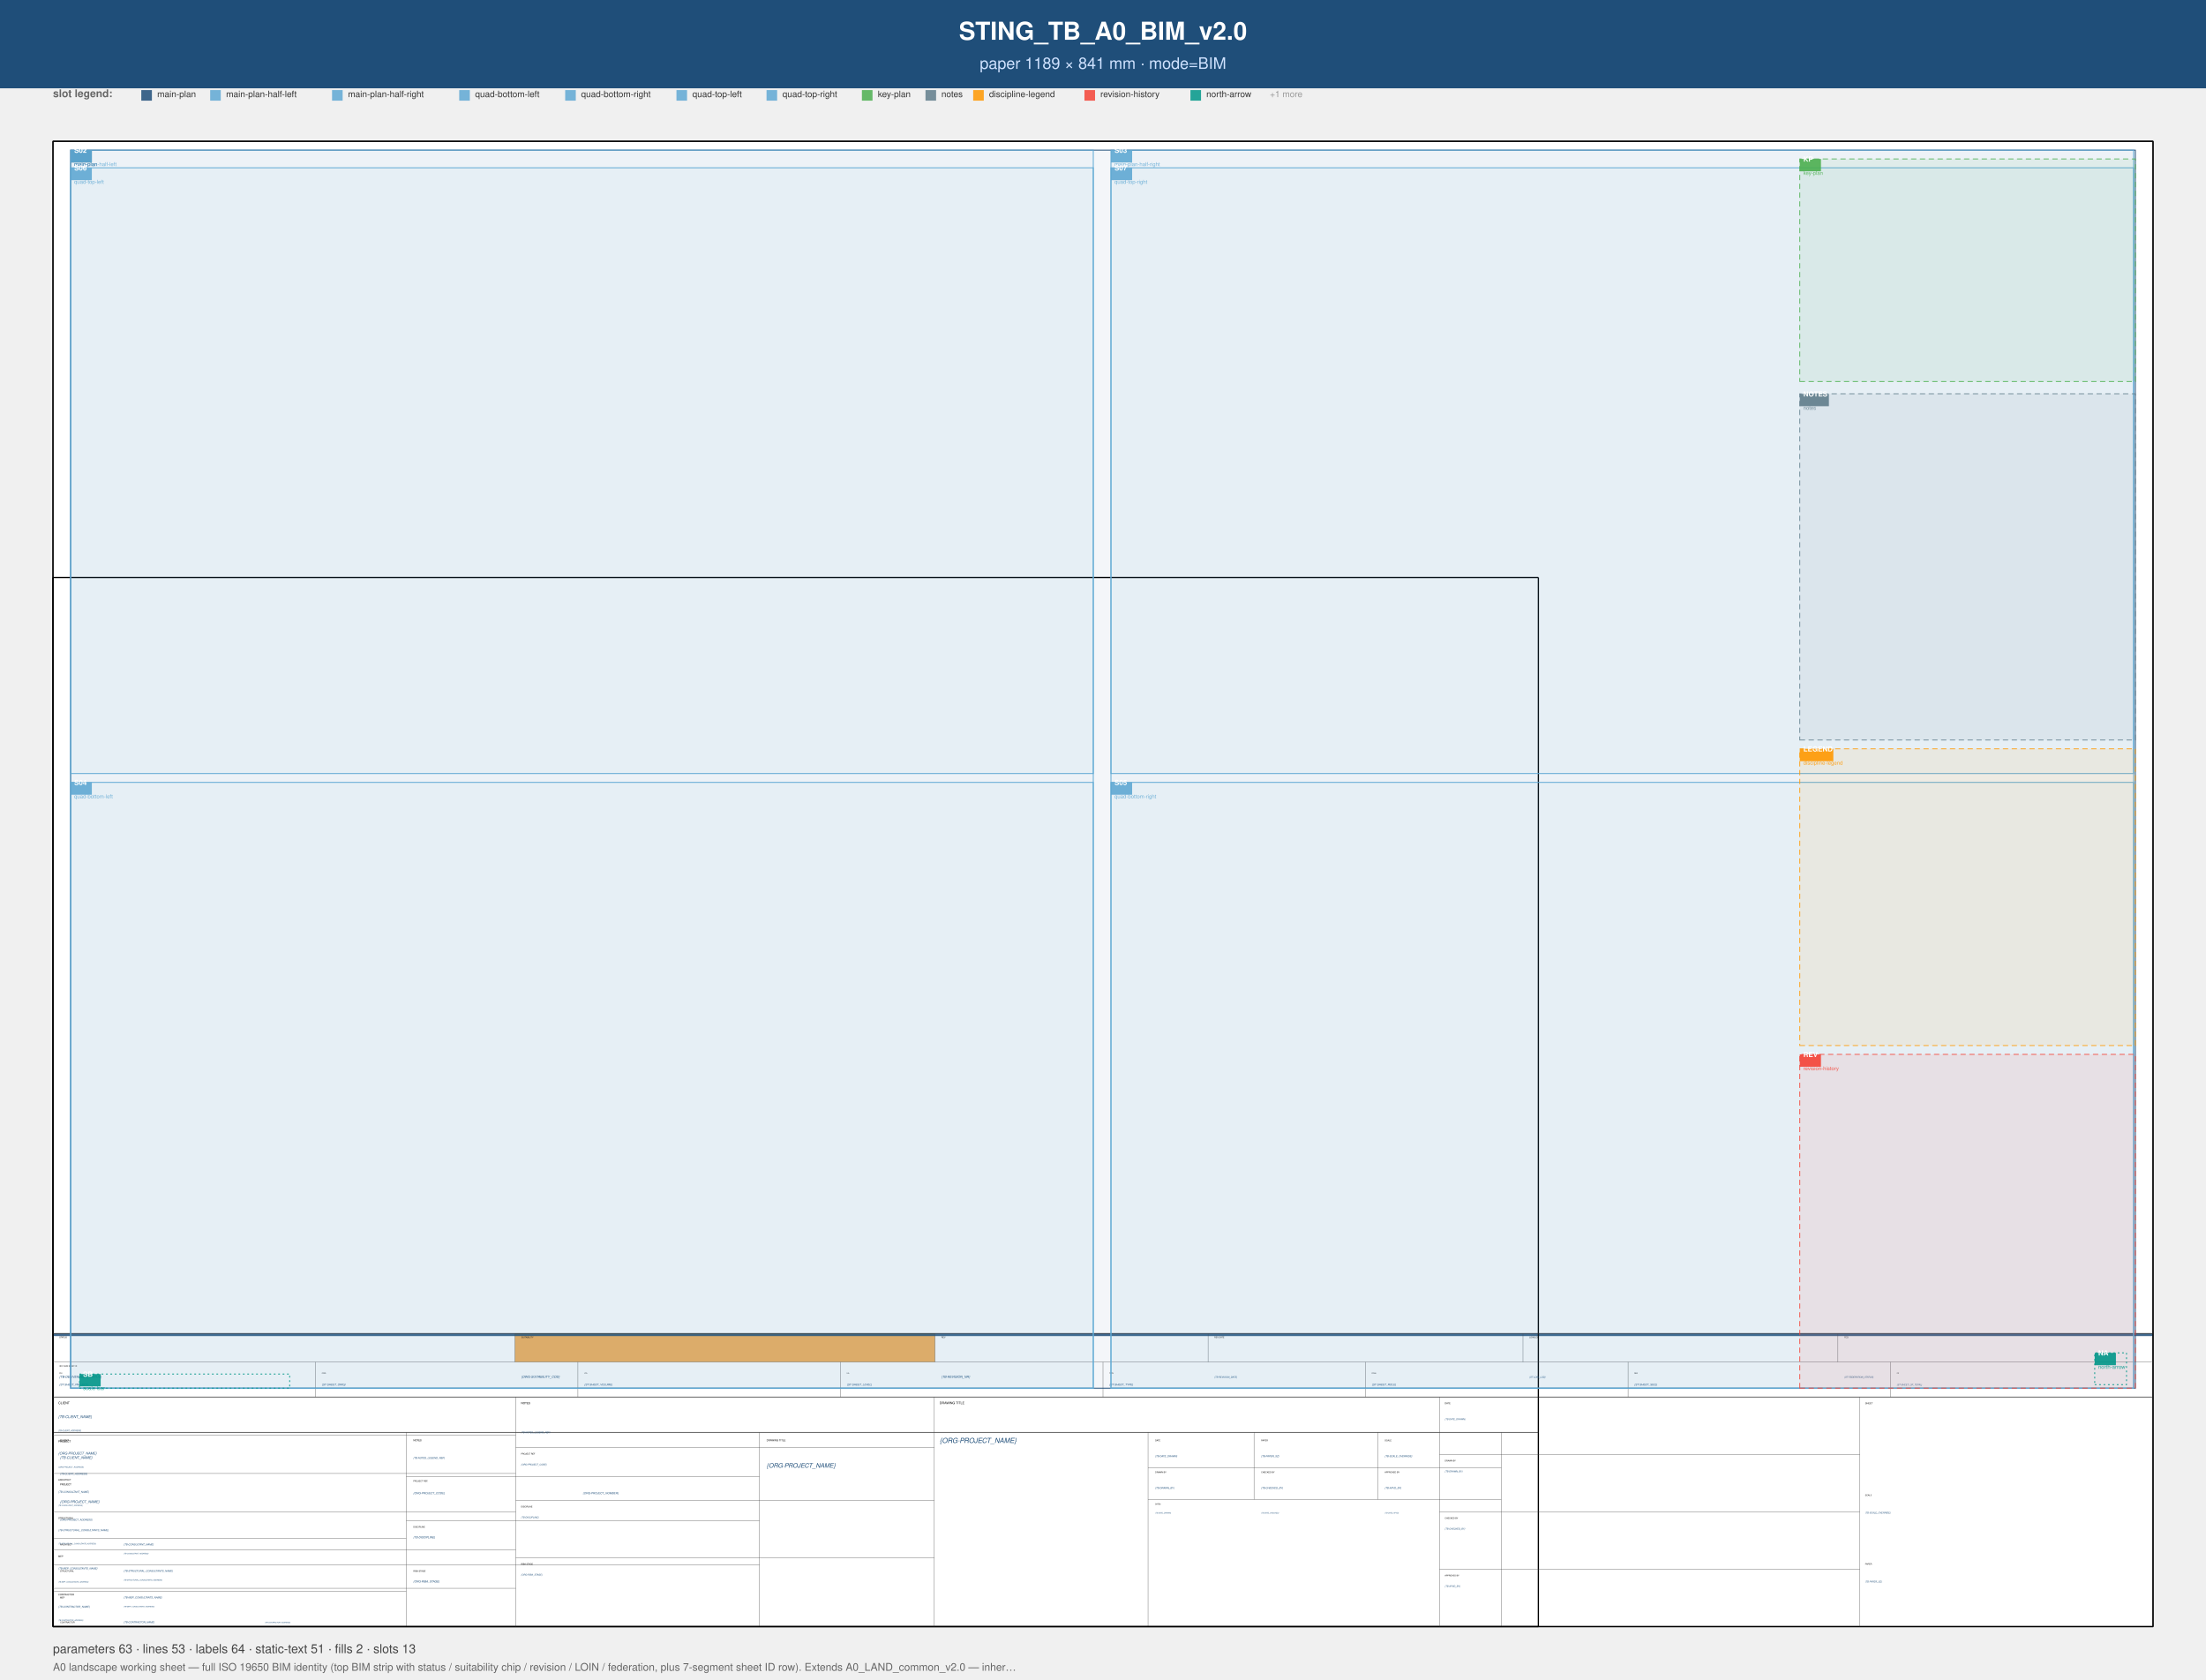
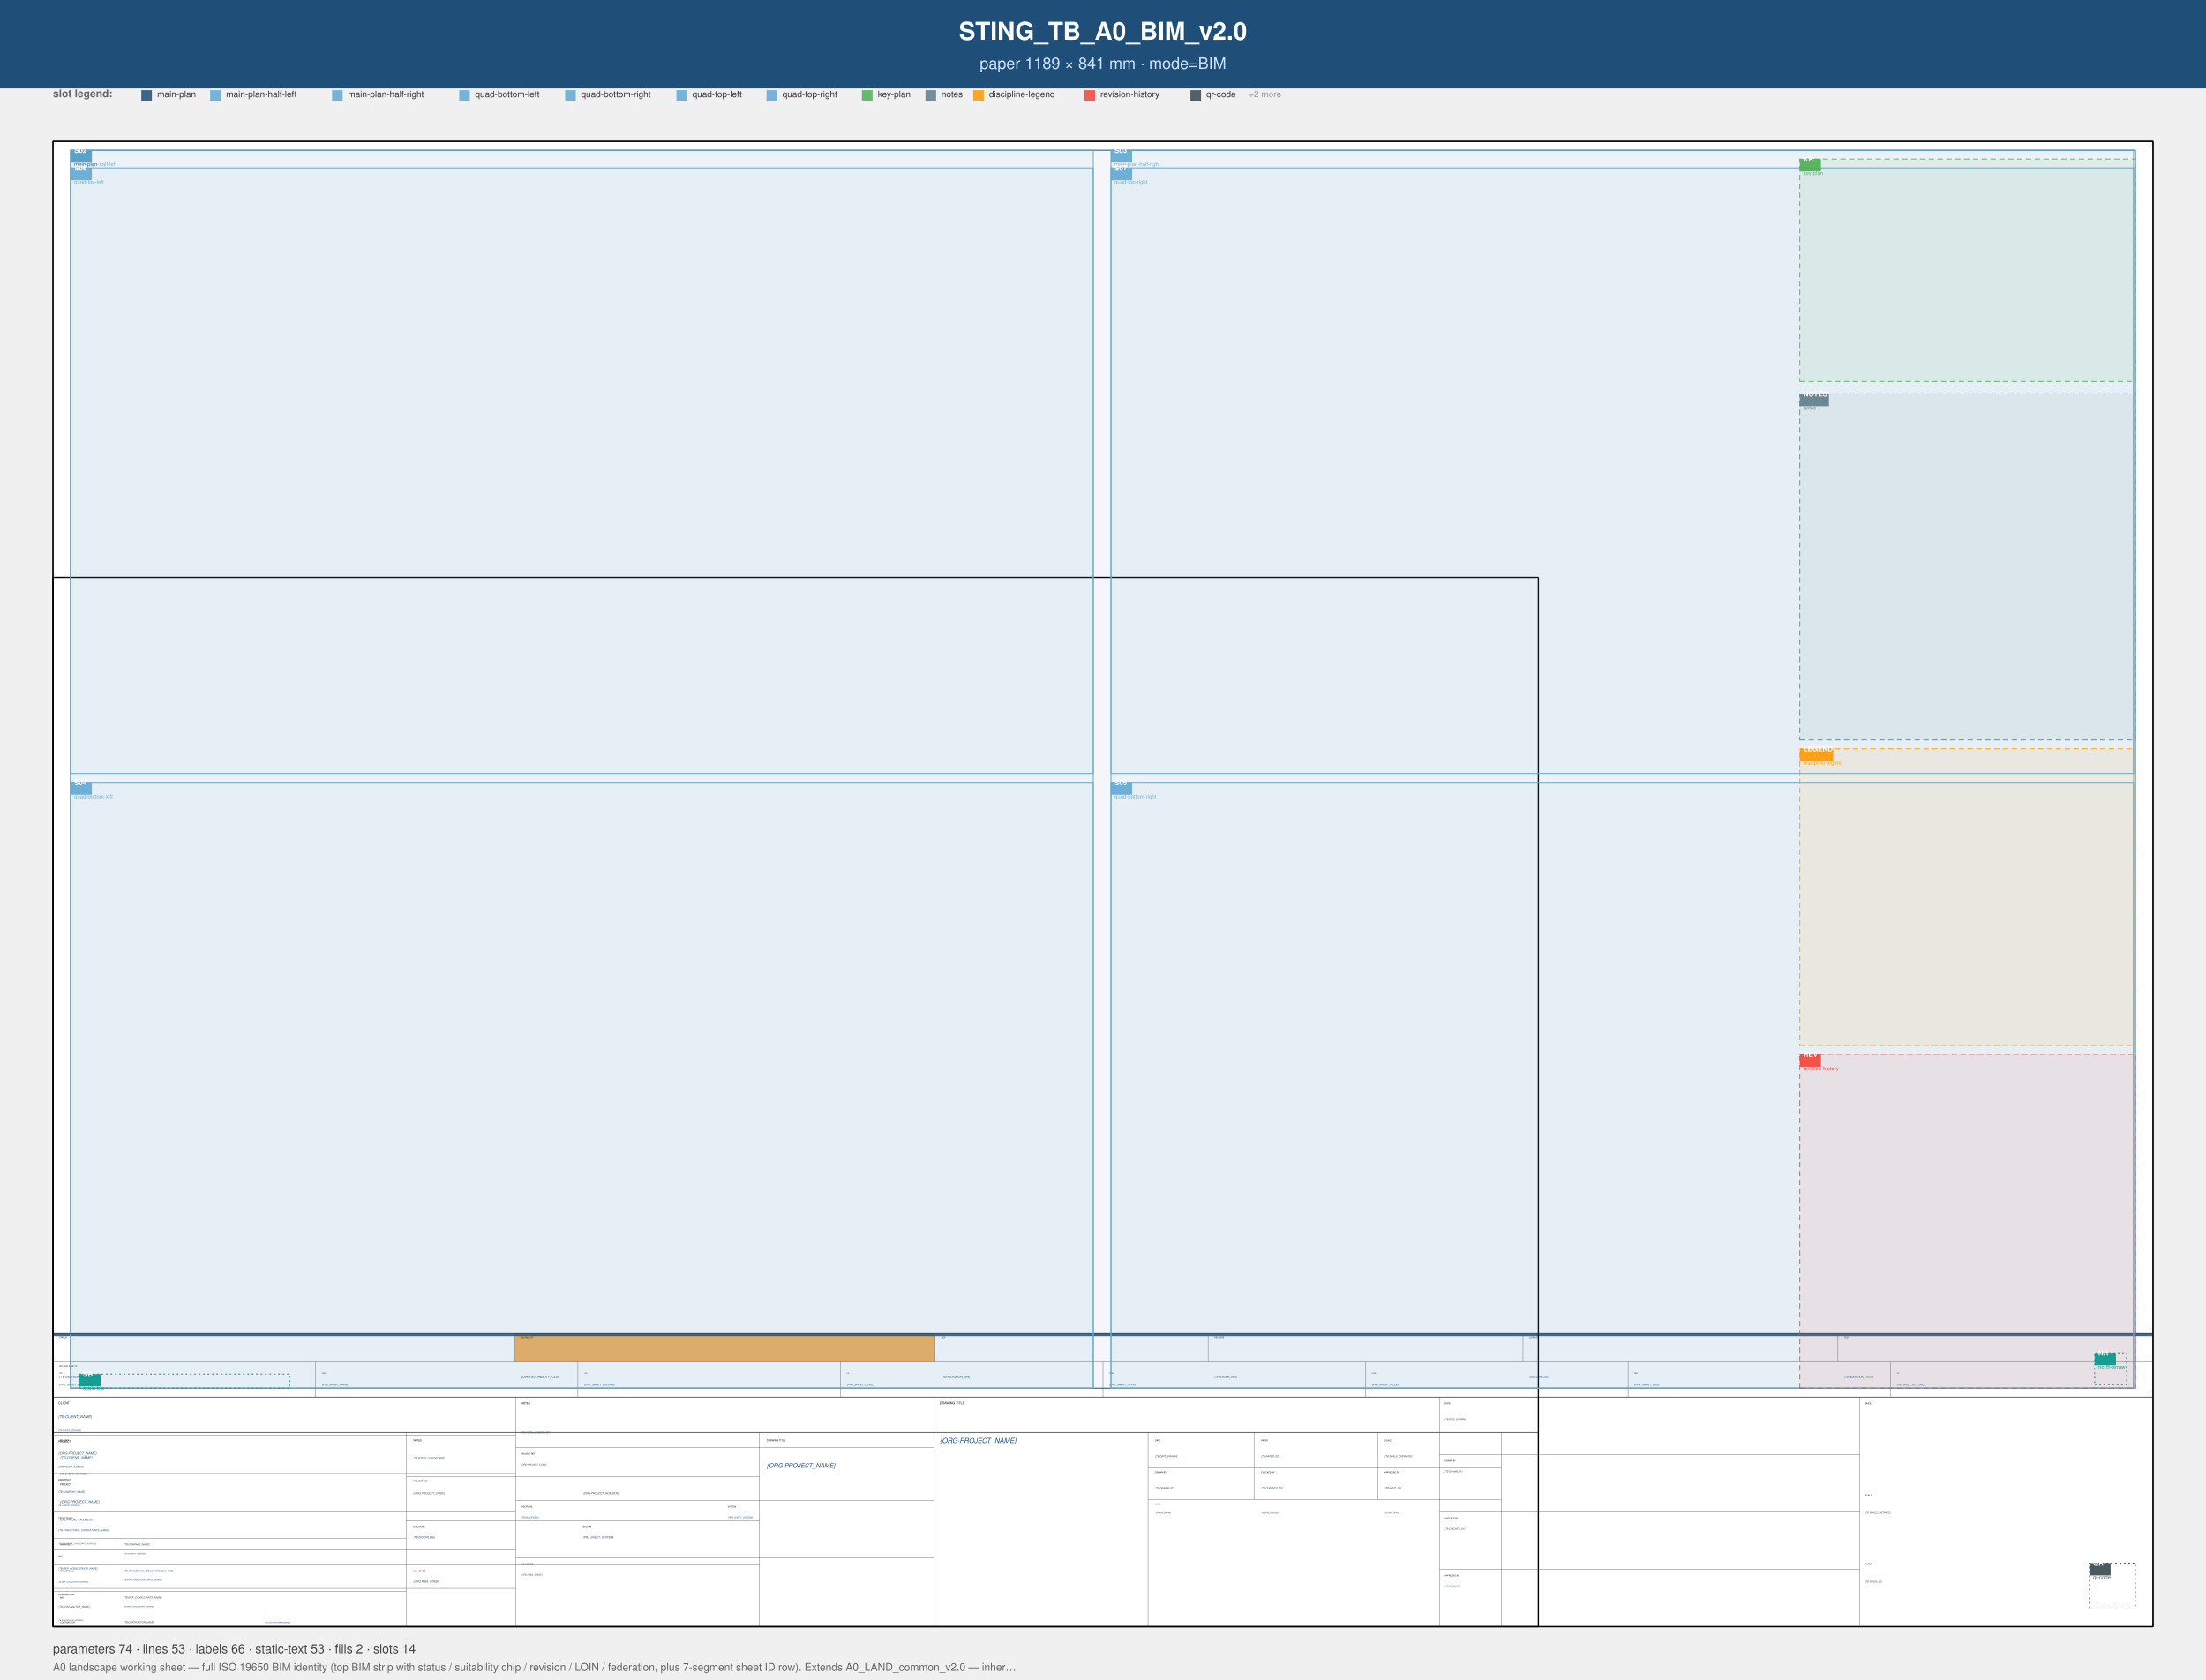
<svg xmlns="http://www.w3.org/2000/svg" viewBox="0 0 1249 951" width="1249mm" height="951mm" style="background:#fafafa;font-family:Helvetica,Arial,sans-serif;">
  <rect x="0" y="0" width="1249" height="50" fill="#1F4E79" />
  <text x="624.5" y="22.5" text-anchor="middle" fill="#fff" font-size="14" font-weight="bold">STING_TB_A0_BIM_v2.0</text>
  <text x="624.5" y="39.0" text-anchor="middle" fill="#cfe2ff" font-size="9">paper 1189 × 841 mm   ·   mode=BIM</text>
  <g transform="translate(30,921) scale(1,-1)">
    <rect x="0" y="0" width="1189" height="841" fill="#ffffff" stroke="#1a1a1a" stroke-width="0.6" />
    <rect x="261.58" y="149.8" width="237.8" height="16.2" fill="#F2A341" opacity="0.85" />
    <rect x="0" y="164.5" width="1189" height="1.5" fill="#1F4E79" opacity="0.85" />
    <line x1="0" y1="0" x2="841" y2="0" stroke="#000" stroke-width="0.7" />
    <line x1="841" y1="0" x2="841" y2="594" stroke="#000" stroke-width="0.7" />
    <line x1="841" y1="594" x2="0" y2="594" stroke="#000" stroke-width="0.7" />
    <line x1="0" y1="594" x2="0" y2="0" stroke="#000" stroke-width="0.7" />
    <line x1="0" y1="110" x2="841" y2="110" stroke="#222" stroke-width="0.35" />
    <line x1="200" y1="0" x2="200" y2="110" stroke="#444" stroke-width="0.18" />
    <line x1="400" y1="0" x2="400" y2="110" stroke="#444" stroke-width="0.18" />
    <line x1="620" y1="0" x2="620" y2="110" stroke="#444" stroke-width="0.18" />
    <line x1="820" y1="0" x2="820" y2="110" stroke="#444" stroke-width="0.18" />
    <line x1="0" y1="50" x2="200" y2="50" stroke="#444" stroke-width="0.18" />
    <line x1="0" y1="35" x2="200" y2="35" stroke="#444" stroke-width="0.18" />
    <line x1="0" y1="20" x2="200" y2="20" stroke="#444" stroke-width="0.18" />
    <line x1="200" y1="85" x2="400" y2="85" stroke="#444" stroke-width="0.18" />
    <line x1="200" y1="60" x2="400" y2="60" stroke="#444" stroke-width="0.18" />
    <line x1="200" y1="35" x2="400" y2="35" stroke="#444" stroke-width="0.18" />
    <line x1="620" y1="90" x2="820" y2="90" stroke="#444" stroke-width="0.18" />
    <line x1="620" y1="72" x2="820" y2="72" stroke="#444" stroke-width="0.18" />
    <line x1="680" y1="72" x2="680" y2="110" stroke="#444" stroke-width="0.18" />
    <line x1="750" y1="72" x2="750" y2="110" stroke="#444" stroke-width="0.18" />
    <line x1="0" y1="0" x2="1189" y2="0" stroke="#000" stroke-width="0.7" />
    <line x1="1189" y1="0" x2="1189" y2="841" stroke="#000" stroke-width="0.7" />
    <line x1="1189" y1="841" x2="0" y2="841" stroke="#000" stroke-width="0.7" />
    <line x1="0" y1="841" x2="0" y2="0" stroke="#000" stroke-width="0.7" />
    <line x1="0" y1="130" x2="1189" y2="130" stroke="#222" stroke-width="0.35" />
    <line x1="262" y1="0" x2="262" y2="130" stroke="#444" stroke-width="0.18" />
    <line x1="499" y1="0" x2="499" y2="130" stroke="#444" stroke-width="0.18" />
    <line x1="785" y1="0" x2="785" y2="130" stroke="#444" stroke-width="0.18" />
    <line x1="1023" y1="0" x2="1023" y2="130" stroke="#444" stroke-width="0.18" />
    <line x1="0" y1="21.7" x2="262" y2="21.7" stroke="#444" stroke-width="0.18" />
    <line x1="0" y1="43.3" x2="262" y2="43.3" stroke="#444" stroke-width="0.18" />
    <line x1="0" y1="65.0" x2="262" y2="65.0" stroke="#444" stroke-width="0.18" />
    <line x1="0" y1="86.7" x2="262" y2="86.7" stroke="#444" stroke-width="0.18" />
    <line x1="0" y1="108.3" x2="262" y2="108.3" stroke="#444" stroke-width="0.18" />
    <line x1="262" y1="39.0" x2="499" y2="39.0" stroke="#444" stroke-width="0.18" />
    <line x1="262" y1="71.5" x2="499" y2="71.5" stroke="#444" stroke-width="0.18" />
    <line x1="262" y1="101.4" x2="499" y2="101.4" stroke="#444" stroke-width="0.18" />
    <line x1="785" y1="32.5" x2="1023" y2="32.5" stroke="#444" stroke-width="0.18" />
    <line x1="785" y1="65.0" x2="1023" y2="65.0" stroke="#444" stroke-width="0.18" />
    <line x1="785" y1="97.5" x2="1023" y2="97.5" stroke="#444" stroke-width="0.18" />
    <line x1="0" y1="166" x2="1189" y2="166" stroke="#222" stroke-width="0.35" />
    <line x1="0" y1="149.8" x2="1189" y2="149.8" stroke="#444" stroke-width="0.18" />
    <line x1="261.6" y1="149.8" x2="261.6" y2="166" stroke="#444" stroke-width="0.18" />
    <line x1="499.4" y1="149.8" x2="499.4" y2="166" stroke="#444" stroke-width="0.18" />
    <line x1="654.0" y1="149.8" x2="654.0" y2="166" stroke="#444" stroke-width="0.18" />
    <line x1="832.3" y1="149.8" x2="832.3" y2="166" stroke="#444" stroke-width="0.18" />
    <line x1="1010.6" y1="149.8" x2="1010.6" y2="166" stroke="#444" stroke-width="0.18" />
    <line x1="148.6" y1="130" x2="148.6" y2="149.8" stroke="#444" stroke-width="0.18" />
    <line x1="297.2" y1="130" x2="297.2" y2="149.8" stroke="#444" stroke-width="0.18" />
    <line x1="445.9" y1="130" x2="445.9" y2="149.8" stroke="#444" stroke-width="0.18" />
    <line x1="594.5" y1="130" x2="594.5" y2="149.8" stroke="#444" stroke-width="0.18" />
    <line x1="743.1" y1="130" x2="743.1" y2="149.8" stroke="#444" stroke-width="0.18" />
    <line x1="891.8" y1="130" x2="891.8" y2="149.8" stroke="#444" stroke-width="0.18" />
    <line x1="1040.4" y1="130" x2="1040.4" y2="149.8" stroke="#444" stroke-width="0.18" />
    <g transform="translate(4,105) scale(1,-1)">
      <text x="0" y="0" font-size="1.4" text-anchor="start" fill="#000">CLIENT</text>
    </g>
    <g transform="translate(4,80) scale(1,-1)">
      <text x="0" y="0" font-size="1.4" text-anchor="start" fill="#000">PROJECT</text>
    </g>
    <g transform="translate(4,46) scale(1,-1)">
      <text x="0" y="0" font-size="1.2" text-anchor="start" fill="#000">ARCHITECT</text>
    </g>
    <g transform="translate(4,31) scale(1,-1)">
      <text x="0" y="0" font-size="1.2" text-anchor="start" fill="#000">STRUCTURAL</text>
    </g>
    <g transform="translate(4,16) scale(1,-1)">
      <text x="0" y="0" font-size="1.2" text-anchor="start" fill="#000">MEP</text>
    </g>
    <g transform="translate(4,2) scale(1,-1)">
      <text x="0" y="0" font-size="1.2" text-anchor="start" fill="#000">CONTRACTOR</text>
    </g>
    <g transform="translate(204,105) scale(1,-1)">
      <text x="0" y="0" font-size="1.4" text-anchor="start" fill="#000">NOTES</text>
    </g>
    <g transform="translate(404,105) scale(1,-1)">
      <text x="0" y="0" font-size="1.4" text-anchor="start" fill="#000">DRAWING TITLE</text>
    </g>
    <g transform="translate(204,82) scale(1,-1)">
      <text x="0" y="0" font-size="1.2" text-anchor="start" fill="#000">PROJECT REF.</text>
    </g>
    <g transform="translate(204,56) scale(1,-1)">
      <text x="0" y="0" font-size="1.2" text-anchor="start" fill="#000">DISCIPLINE</text>
    </g>
    <g transform="translate(204,31) scale(1,-1)">
      <text x="0" y="0" font-size="1.2" text-anchor="start" fill="#000">RIBA STAGE</text>
    </g>
    <g transform="translate(624,105) scale(1,-1)">
      <text x="0" y="0" font-size="1.2" text-anchor="start" fill="#000">DATE</text>
    </g>
    <g transform="translate(684,105) scale(1,-1)">
      <text x="0" y="0" font-size="1.2" text-anchor="start" fill="#000">PAPER</text>
    </g>
    <g transform="translate(754,105) scale(1,-1)">
      <text x="0" y="0" font-size="1.2" text-anchor="start" fill="#000">SCALE</text>
    </g>
    <g transform="translate(624,87) scale(1,-1)">
      <text x="0" y="0" font-size="1.2" text-anchor="start" fill="#000">DRAWN BY</text>
    </g>
    <g transform="translate(684,87) scale(1,-1)">
      <text x="0" y="0" font-size="1.2" text-anchor="start" fill="#000">CHECKED BY</text>
    </g>
    <g transform="translate(754,87) scale(1,-1)">
      <text x="0" y="0" font-size="1.2" text-anchor="start" fill="#000">APPROVED BY</text>
    </g>
    <g transform="translate(624,69) scale(1,-1)">
      <text x="0" y="0" font-size="1.0" text-anchor="start" fill="#000">DATES</text>
    </g>
+     <g transform="translate(300,56) scale(1,-1)">
+       <text x="0" y="0" font-size="1.2" text-anchor="start" fill="#000">SYSTEM</text>
+     </g>
    <g transform="translate(3,126) scale(1,-1)">
      <text x="0" y="0" font-size="1.82" text-anchor="start" fill="#000">CLIENT</text>
    </g>
    <g transform="translate(3,104.3333) scale(1,-1)">
      <text x="0" y="0" font-size="1.56" text-anchor="start" fill="#000">PROJECT</text>
    </g>
    <g transform="translate(3,82.66667) scale(1,-1)">
      <text x="0" y="0" font-size="1.3" text-anchor="start" fill="#000">ARCHITECT</text>
    </g>
    <g transform="translate(3,61.0) scale(1,-1)">
      <text x="0" y="0" font-size="1.3" text-anchor="start" fill="#000">STRUCTURAL</text>
    </g>
    <g transform="translate(3,39.33333) scale(1,-1)">
      <text x="0" y="0" font-size="1.3" text-anchor="start" fill="#000">MEP</text>
    </g>
    <g transform="translate(3,17.66667) scale(1,-1)">
      <text x="0" y="0" font-size="1.3" text-anchor="start" fill="#000">CONTRACTOR</text>
    </g>
    <g transform="translate(265,126) scale(1,-1)">
      <text x="0" y="0" font-size="1.56" text-anchor="start" fill="#000">NOTES</text>
    </g>
    <g transform="translate(265,97.4) scale(1,-1)">
      <text x="0" y="0" font-size="1.17" text-anchor="start" fill="#000">PROJECT REF</text>
    </g>
    <g transform="translate(265,67.5) scale(1,-1)">
      <text x="0" y="0" font-size="1.17" text-anchor="start" fill="#000">DISCIPLINE</text>
    </g>
    <g transform="translate(265,35.0) scale(1,-1)">
      <text x="0" y="0" font-size="1.17" text-anchor="start" fill="#000">RIBA STAGE</text>
    </g>
    <g transform="translate(502,126) scale(1,-1)">
      <text x="0" y="0" font-size="1.82" text-anchor="start" fill="#000">DRAWING TITLE</text>
    </g>
    <g transform="translate(788,126) scale(1,-1)">
      <text x="0" y="0" font-size="1.3" text-anchor="start" fill="#000">DATE</text>
    </g>
    <g transform="translate(788,93.5) scale(1,-1)">
      <text x="0" y="0" font-size="1.17" text-anchor="start" fill="#000">DRAWN BY</text>
    </g>
    <g transform="translate(788,61.0) scale(1,-1)">
      <text x="0" y="0" font-size="1.17" text-anchor="start" fill="#000">CHECKED BY</text>
    </g>
    <g transform="translate(788,28.5) scale(1,-1)">
      <text x="0" y="0" font-size="1.17" text-anchor="start" fill="#000">APPROVED BY</text>
    </g>
    <g transform="translate(1026,126) scale(1,-1)">
      <text x="0" y="0" font-size="1.3" text-anchor="start" fill="#000">SHEET</text>
    </g>
    <g transform="translate(1026,74.0) scale(1,-1)">
      <text x="0" y="0" font-size="1.17" text-anchor="start" fill="#000">SCALE</text>
    </g>
    <g transform="translate(1026,35.0) scale(1,-1)">
      <text x="0" y="0" font-size="1.17" text-anchor="start" fill="#000">PAPER</text>
    </g>
+     <g transform="translate(382,67.5) scale(1,-1)">
+       <text x="0" y="0" font-size="1.17" text-anchor="start" fill="#000">SYSTEM</text>
+     </g>
    <g transform="translate(3.567,163.4) scale(1,-1)">
      <text x="0" y="0" font-size="1.17" text-anchor="start" fill="#000">STATUS</text>
    </g>
    <g transform="translate(265.147,163.4) scale(1,-1)">
      <text x="0" y="0" font-size="1.17" text-anchor="start" fill="#000">SUITABILITY</text>
    </g>
    <g transform="translate(502.947,163.4) scale(1,-1)">
      <text x="0" y="0" font-size="1.17" text-anchor="start" fill="#000">REV</text>
    </g>
    <g transform="translate(657.517,163.4) scale(1,-1)">
      <text x="0" y="0" font-size="1.17" text-anchor="start" fill="#000">REV DATE</text>
    </g>
    <g transform="translate(835.867,163.4) scale(1,-1)">
      <text x="0" y="0" font-size="1.17" text-anchor="start" fill="#000">LOIN/LOD</text>
    </g>
    <g transform="translate(1014.217,163.4) scale(1,-1)">
      <text x="0" y="0" font-size="1.17" text-anchor="start" fill="#000">FED</text>
    </g>
    <g transform="translate(3.567,147.2) scale(1,-1)">
      <text x="0" y="0" font-size="1.04" text-anchor="start" fill="#000">ISO 19650 SHEET ID</text>
    </g>
    <g transform="translate(3.567,143.2) scale(1,-1)">
      <text x="0" y="0" font-size="0.91" text-anchor="start" fill="#000">PRJ</text>
    </g>
    <g transform="translate(152.192,143.2) scale(1,-1)">
      <text x="0" y="0" font-size="0.91" text-anchor="start" fill="#000">ORIG</text>
    </g>
    <g transform="translate(300.817,143.2) scale(1,-1)">
      <text x="0" y="0" font-size="0.91" text-anchor="start" fill="#000">VOL</text>
    </g>
    <g transform="translate(449.442,143.2) scale(1,-1)">
      <text x="0" y="0" font-size="0.91" text-anchor="start" fill="#000">LVL</text>
    </g>
    <g transform="translate(598.067,143.2) scale(1,-1)">
      <text x="0" y="0" font-size="0.91" text-anchor="start" fill="#000">TYPE</text>
    </g>
    <g transform="translate(746.692,143.2) scale(1,-1)">
      <text x="0" y="0" font-size="0.91" text-anchor="start" fill="#000">ROLE</text>
    </g>
    <g transform="translate(895.317,143.2) scale(1,-1)">
      <text x="0" y="0" font-size="0.91" text-anchor="start" fill="#000">SEQ</text>
    </g>
    <g transform="translate(1043.942,143.2) scale(1,-1)">
      <text x="0" y="0" font-size="0.91" text-anchor="start" fill="#000">OF</text>
    </g>
    <g transform="translate(4,95) scale(1,-1)">
      <text x="0" y="0" font-size="2.0" text-anchor="start" fill="#1F4E79" font-style="italic">{TB·CLIENT_NAME}</text>
    </g>
    <g transform="translate(4,86) scale(1,-1)">
      <text x="0" y="0" font-size="1.4" text-anchor="start" fill="#1F4E79" font-style="italic">{TB·CLIENT_ADDRESS}</text>
    </g>
    <g transform="translate(4,70) scale(1,-1)">
      <text x="0" y="0" font-size="2.0" text-anchor="start" fill="#1F4E79" font-style="italic">{ORG·PROJECT_NAME}</text>
    </g>
    <g transform="translate(4,60) scale(1,-1)">
      <text x="0" y="0" font-size="1.4" text-anchor="start" fill="#1F4E79" font-style="italic">{ORG·PROJECT_ADDRESS}</text>
    </g>
    <g transform="translate(40,46) scale(1,-1)">
-       <text x="0" y="0" font-size="1.4" text-anchor="start" fill="#1F4E79" font-style="italic">{TB·CONSULTANT_NAME}</text>
+       <text x="0" y="0" font-size="1.4" text-anchor="start" fill="#1F4E79" font-style="italic">{TB·COMPANY_NAME}</text>
    </g>
    <g transform="translate(40,41) scale(1,-1)">
-       <text x="0" y="0" font-size="1.0" text-anchor="start" fill="#1F4E79" font-style="italic">{TB·CONSULTANT_ADDRESS}</text>
+       <text x="0" y="0" font-size="1.0" text-anchor="start" fill="#1F4E79" font-style="italic">{TB·COMPANY_ADDRESS}</text>
    </g>
    <g transform="translate(40,31) scale(1,-1)">
      <text x="0" y="0" font-size="1.4" text-anchor="start" fill="#1F4E79" font-style="italic">{TB·STRUCTURAL_CONSULTANTS_NAME}</text>
    </g>
    <g transform="translate(40,26) scale(1,-1)">
      <text x="0" y="0" font-size="1.0" text-anchor="start" fill="#1F4E79" font-style="italic">{TB·STRUCTURAL_CONSULTANTS_ADDRESS}</text>
    </g>
    <g transform="translate(40,16) scale(1,-1)">
      <text x="0" y="0" font-size="1.4" text-anchor="start" fill="#1F4E79" font-style="italic">{TB·MEP_CONSULTANTS_NAME}</text>
    </g>
    <g transform="translate(40,11) scale(1,-1)">
      <text x="0" y="0" font-size="1.0" text-anchor="start" fill="#1F4E79" font-style="italic">{TB·MEP_CONSULTANTS_ADDRESS}</text>
    </g>
    <g transform="translate(40,2) scale(1,-1)">
      <text x="0" y="0" font-size="1.4" text-anchor="start" fill="#1F4E79" font-style="italic">{TB·CONTRACTOR_NAME}</text>
    </g>
    <g transform="translate(120,2) scale(1,-1)">
      <text x="0" y="0" font-size="1.0" text-anchor="start" fill="#1F4E79" font-style="italic">{TB·CONTRACTOR_ADDRESS}</text>
    </g>
    <g transform="translate(204,75) scale(1,-1)">
      <text x="0" y="0" font-size="1.6" text-anchor="start" fill="#1F4E79" font-style="italic">{ORG·PROJECT_CODE}</text>
    </g>
    <g transform="translate(300,75) scale(1,-1)">
      <text x="0" y="0" font-size="1.6" text-anchor="start" fill="#1F4E79" font-style="italic">{ORG·PROJECT_NUMBER}</text>
    </g>
    <g transform="translate(204,50) scale(1,-1)">
      <text x="0" y="0" font-size="1.6" text-anchor="start" fill="#1F4E79" font-style="italic">{TB·DISCIPLINE}</text>
    </g>
    <g transform="translate(204,25) scale(1,-1)">
      <text x="0" y="0" font-size="1.6" text-anchor="start" fill="#1F4E79" font-style="italic">{ORG·RIBA_STAGE}</text>
    </g>
    <g transform="translate(204,95) scale(1,-1)">
      <text x="0" y="0" font-size="1.4" text-anchor="start" fill="#1F4E79" font-style="italic">{TB·NOTES_LEGEND_REF}</text>
    </g>
    <g transform="translate(404,90) scale(1,-1)">
      <text x="0" y="0" font-size="3.5" text-anchor="start" fill="#1F4E79" font-style="italic">{ORG·PROJECT_NAME}</text>
    </g>
    <g transform="translate(624,96) scale(1,-1)">
      <text x="0" y="0" font-size="1.4" text-anchor="start" fill="#1F4E79" font-style="italic">{TB·DATE_DRAWN}</text>
    </g>
    <g transform="translate(684,96) scale(1,-1)">
      <text x="0" y="0" font-size="1.4" text-anchor="start" fill="#1F4E79" font-style="italic">{TB·PAPER_SZ}</text>
    </g>
    <g transform="translate(754,96) scale(1,-1)">
      <text x="0" y="0" font-size="1.4" text-anchor="start" fill="#1F4E79" font-style="italic">{TB·SCALE_OVERRIDE}</text>
    </g>
    <g transform="translate(624,78) scale(1,-1)">
      <text x="0" y="0" font-size="1.4" text-anchor="start" fill="#1F4E79" font-style="italic">{TB·DRAWN_BY}</text>
    </g>
    <g transform="translate(684,78) scale(1,-1)">
      <text x="0" y="0" font-size="1.4" text-anchor="start" fill="#1F4E79" font-style="italic">{TB·CHECKED_BY}</text>
    </g>
    <g transform="translate(754,78) scale(1,-1)">
      <text x="0" y="0" font-size="1.4" text-anchor="start" fill="#1F4E79" font-style="italic">{TB·APVD_BY}</text>
    </g>
    <g transform="translate(624,64) scale(1,-1)">
      <text x="0" y="0" font-size="1.0" text-anchor="start" fill="#1F4E79" font-style="italic">{TB·DATE_DRAWN}</text>
    </g>
    <g transform="translate(684,64) scale(1,-1)">
      <text x="0" y="0" font-size="1.0" text-anchor="start" fill="#1F4E79" font-style="italic">{TB·DATE_CHECKED}</text>
    </g>
    <g transform="translate(754,64) scale(1,-1)">
      <text x="0" y="0" font-size="1.0" text-anchor="start" fill="#1F4E79" font-style="italic">{TB·DATE_APVD}</text>
    </g>
+     <g transform="translate(300,50) scale(1,-1)">
+       <text x="0" y="0" font-size="1.6" text-anchor="start" fill="#1F4E79" font-style="italic">{PRJ_SHEET_SYSTEM}</text>
+     </g>
    <g transform="translate(3,118.0833) scale(1,-1)">
      <text x="0" y="0" font-size="2.08" text-anchor="start" fill="#1F4E79" font-style="italic">{TB·CLIENT_NAME}</text>
    </g>
    <g transform="translate(3,110.5833) scale(1,-1)">
      <text x="0" y="0" font-size="1.17" text-anchor="start" fill="#1F4E79" font-style="italic">{TB·CLIENT_ADDRESS}</text>
    </g>
    <g transform="translate(3,97.41667) scale(1,-1)">
      <text x="0" y="0" font-size="1.95" text-anchor="start" fill="#1F4E79" font-style="italic">{ORG·PROJECT_NAME}</text>
    </g>
    <g transform="translate(3,89.91667) scale(1,-1)">
      <text x="0" y="0" font-size="1.1" text-anchor="start" fill="#1F4E79" font-style="italic">{ORG·PROJECT_ADDRESS}</text>
    </g>
    <g transform="translate(3,75.75) scale(1,-1)">
-       <text x="0" y="0" font-size="1.43" text-anchor="start" fill="#1F4E79" font-style="italic">{TB·CONSULTANT_NAME}</text>
+       <text x="0" y="0" font-size="1.43" text-anchor="start" fill="#1F4E79" font-style="italic">{TB·COMPANY_NAME}</text>
    </g>
    <g transform="translate(3,68.25) scale(1,-1)">
-       <text x="0" y="0" font-size="0.98" text-anchor="start" fill="#1F4E79" font-style="italic">{TB·CONSULTANT_ADDRESS}</text>
+       <text x="0" y="0" font-size="0.98" text-anchor="start" fill="#1F4E79" font-style="italic">{TB·COMPANY_ADDRESS}</text>
    </g>
    <g transform="translate(3,54.08333) scale(1,-1)">
      <text x="0" y="0" font-size="1.43" text-anchor="start" fill="#1F4E79" font-style="italic">{TB·STRUCTURAL_CONSULTANTS_NAME}</text>
    </g>
    <g transform="translate(3,46.58333) scale(1,-1)">
      <text x="0" y="0" font-size="0.98" text-anchor="start" fill="#1F4E79" font-style="italic">{TB·STRUCTURAL_CONSULTANTS_ADDRESS}</text>
    </g>
    <g transform="translate(3,32.41667) scale(1,-1)">
      <text x="0" y="0" font-size="1.43" text-anchor="start" fill="#1F4E79" font-style="italic">{TB·MEP_CONSULTANTS_NAME}</text>
    </g>
    <g transform="translate(3,24.91667) scale(1,-1)">
      <text x="0" y="0" font-size="0.98" text-anchor="start" fill="#1F4E79" font-style="italic">{TB·MEP_CONSULTANTS_ADDRESS}</text>
    </g>
    <g transform="translate(3,10.75) scale(1,-1)">
      <text x="0" y="0" font-size="1.43" text-anchor="start" fill="#1F4E79" font-style="italic">{TB·CONTRACTOR_NAME}</text>
    </g>
    <g transform="translate(3,3.25) scale(1,-1)">
      <text x="0" y="0" font-size="0.98" text-anchor="start" fill="#1F4E79" font-style="italic">{TB·CONTRACTOR_ADDRESS}</text>
    </g>
    <g transform="translate(265,109.5) scale(1,-1)">
      <text x="0" y="0" font-size="1.3" text-anchor="start" fill="#1F4E79" font-style="italic">{TB·NOTES_LEGEND_REF}</text>
    </g>
    <g transform="translate(265,91.3) scale(1,-1)">
      <text x="0" y="0" font-size="1.3" text-anchor="start" fill="#1F4E79" font-style="italic">{ORG·PROJECT_CODE}</text>
    </g>
    <g transform="translate(265,61.4) scale(1,-1)">
      <text x="0" y="0" font-size="1.3" text-anchor="start" fill="#1F4E79" font-style="italic">{TB·DISCIPLINE}</text>
    </g>
    <g transform="translate(265,28.9) scale(1,-1)">
      <text x="0" y="0" font-size="1.3" text-anchor="start" fill="#1F4E79" font-style="italic">{ORG·RIBA_STAGE}</text>
    </g>
    <g transform="translate(502,104.0) scale(1,-1)">
      <text x="0" y="0" font-size="3.9" text-anchor="start" fill="#1F4E79" font-style="italic">{ORG·PROJECT_NAME}</text>
    </g>
    <g transform="translate(788,117.0) scale(1,-1)">
      <text x="0" y="0" font-size="1.3" text-anchor="start" fill="#1F4E79" font-style="italic">{TB·DATE_DRAWN}</text>
    </g>
    <g transform="translate(788,87.4) scale(1,-1)">
      <text x="0" y="0" font-size="1.3" text-anchor="start" fill="#1F4E79" font-style="italic">{TB·DRAWN_BY}</text>
    </g>
    <g transform="translate(788,54.9) scale(1,-1)">
      <text x="0" y="0" font-size="1.3" text-anchor="start" fill="#1F4E79" font-style="italic">{TB·CHECKED_BY}</text>
    </g>
    <g transform="translate(788,22.4) scale(1,-1)">
      <text x="0" y="0" font-size="1.3" text-anchor="start" fill="#1F4E79" font-style="italic">{TB·APVD_BY}</text>
    </g>
    <g transform="translate(1026,64.0) scale(1,-1)">
      <text x="0" y="0" font-size="1.3" text-anchor="start" fill="#1F4E79" font-style="italic">{TB·SCALE_OVERRIDE}</text>
    </g>
    <g transform="translate(1026,25.0) scale(1,-1)">
      <text x="0" y="0" font-size="1.3" text-anchor="start" fill="#1F4E79" font-style="italic">{TB·PAPER_SZ}</text>
    </g>
+     <g transform="translate(382,61.4) scale(1,-1)">
+       <text x="0" y="0" font-size="1.3" text-anchor="start" fill="#1F4E79" font-style="italic">{PRJ_SHEET_SYSTEM}</text>
+     </g>
    <g transform="translate(3.567,140.8) scale(1,-1)">
      <text x="0" y="0" font-size="1.82" text-anchor="start" fill="#1F4E79" font-style="italic">{TB·DELIVERABLE_STATUS}</text>
    </g>
    <g transform="translate(265.147,140.8) scale(1,-1)">
      <text x="0" y="0" font-size="1.82" text-anchor="start" fill="#1F4E79" font-style="italic">{DWG·SUITABILITY_COD}</text>
    </g>
    <g transform="translate(502.947,140.8) scale(1,-1)">
      <text x="0" y="0" font-size="1.82" text-anchor="start" fill="#1F4E79" font-style="italic">{TB·REVISION_NR}</text>
    </g>
    <g transform="translate(657.517,140.8) scale(1,-1)">
      <text x="0" y="0" font-size="1.3" text-anchor="start" fill="#1F4E79" font-style="italic">{TB·REVISION_DATE}</text>
    </g>
    <g transform="translate(835.867,140.8) scale(1,-1)">
-       <text x="0" y="0" font-size="1.3" text-anchor="start" fill="#1F4E79" font-style="italic">{ST·LOIN_LOD}</text>
+       <text x="0" y="0" font-size="1.3" text-anchor="start" fill="#1F4E79" font-style="italic">{DWG·LOIN_LOD}</text>
    </g>
    <g transform="translate(1014.217,140.8) scale(1,-1)">
-       <text x="0" y="0" font-size="1.3" text-anchor="start" fill="#1F4E79" font-style="italic">{ST·FEDERATION_STATUS}</text>
+       <text x="0" y="0" font-size="1.3" text-anchor="start" fill="#1F4E79" font-style="italic">{TB·FEDERATION_STATUS}</text>
    </g>
    <g transform="translate(3.567,136.48) scale(1,-1)">
-       <text x="0" y="0" font-size="1.56" text-anchor="start" fill="#1F4E79" font-style="italic">{ST·SHEET_PROJECT}</text>
+       <text x="0" y="0" font-size="1.56" text-anchor="start" fill="#1F4E79" font-style="italic">{PRJ_SHEET_PROJECT}</text>
    </g>
    <g transform="translate(152.192,136.48) scale(1,-1)">
-       <text x="0" y="0" font-size="1.56" text-anchor="start" fill="#1F4E79" font-style="italic">{ST·SHEET_ORIG}</text>
+       <text x="0" y="0" font-size="1.56" text-anchor="start" fill="#1F4E79" font-style="italic">{PRJ_SHEET_ORIG}</text>
    </g>
    <g transform="translate(300.817,136.48) scale(1,-1)">
-       <text x="0" y="0" font-size="1.56" text-anchor="start" fill="#1F4E79" font-style="italic">{ST·SHEET_VOLUME}</text>
+       <text x="0" y="0" font-size="1.56" text-anchor="start" fill="#1F4E79" font-style="italic">{PRJ_SHEET_VOLUME}</text>
    </g>
    <g transform="translate(449.442,136.48) scale(1,-1)">
-       <text x="0" y="0" font-size="1.56" text-anchor="start" fill="#1F4E79" font-style="italic">{ST·SHEET_LEVEL}</text>
+       <text x="0" y="0" font-size="1.56" text-anchor="start" fill="#1F4E79" font-style="italic">{PRJ_SHEET_LEVEL}</text>
    </g>
    <g transform="translate(598.067,136.48) scale(1,-1)">
-       <text x="0" y="0" font-size="1.56" text-anchor="start" fill="#1F4E79" font-style="italic">{ST·SHEET_TYPE}</text>
+       <text x="0" y="0" font-size="1.56" text-anchor="start" fill="#1F4E79" font-style="italic">{PRJ_SHEET_TYPE}</text>
    </g>
    <g transform="translate(746.692,136.48) scale(1,-1)">
-       <text x="0" y="0" font-size="1.56" text-anchor="start" fill="#1F4E79" font-style="italic">{ST·SHEET_ROLE}</text>
+       <text x="0" y="0" font-size="1.56" text-anchor="start" fill="#1F4E79" font-style="italic">{PRJ_SHEET_ROLE}</text>
    </g>
    <g transform="translate(895.317,136.48) scale(1,-1)">
-       <text x="0" y="0" font-size="1.56" text-anchor="start" fill="#1F4E79" font-style="italic">{ST·SHEET_SEQ}</text>
+       <text x="0" y="0" font-size="1.56" text-anchor="start" fill="#1F4E79" font-style="italic">{PRJ_SHEET_SEQ}</text>
    </g>
    <g transform="translate(1043.942,136.48) scale(1,-1)">
-       <text x="0" y="0" font-size="1.3" text-anchor="start" fill="#1F4E79" font-style="italic">{ST·SHEET_OF_TOTAL}</text>
+       <text x="0" y="0" font-size="1.3" text-anchor="start" fill="#1F4E79" font-style="italic">{PRJ_SHEET_OF_TOTAL}</text>
    </g>
    <rect x="10" y="135" width="1169" height="701" fill="#1F4E79" fill-opacity="0.05" stroke="#1F4E79" stroke-width="0.5" stroke-dasharray="" opacity="1.0" />
    <rect x="10" y="829" width="12" height="7" fill="#1F4E79" opacity="0.9" />
    <g transform="translate(12,834.5) scale(1,-1)">
      <text x="0" y="0" font-size="4" font-weight="bold" fill="#fff">S01</text>
    </g>
    <g transform="translate(12,827) scale(1,-1)">
      <text x="0" y="0" font-size="3" fill="#1F4E79" opacity="0.85">main-plan</text>
    </g>
    <rect x="10" y="135" width="579" height="701" fill="#5fa8d3" fill-opacity="0.05" stroke="#5fa8d3" stroke-width="0.5" stroke-dasharray="" opacity="1.0" />
    <rect x="10" y="829" width="12" height="7" fill="#5fa8d3" opacity="0.9" />
    <g transform="translate(12,834.5) scale(1,-1)">
      <text x="0" y="0" font-size="4" font-weight="bold" fill="#fff">S02</text>
    </g>
    <g transform="translate(12,827) scale(1,-1)">
      <text x="0" y="0" font-size="3" fill="#5fa8d3" opacity="0.85">main-plan-half-left</text>
    </g>
    <rect x="599" y="135" width="579" height="701" fill="#5fa8d3" fill-opacity="0.05" stroke="#5fa8d3" stroke-width="0.5" stroke-dasharray="" opacity="1.0" />
    <rect x="599" y="829" width="12" height="7" fill="#5fa8d3" opacity="0.9" />
    <g transform="translate(601,834.5) scale(1,-1)">
      <text x="0" y="0" font-size="4" font-weight="bold" fill="#fff">S03</text>
    </g>
    <g transform="translate(601,827) scale(1,-1)">
      <text x="0" y="0" font-size="3" fill="#5fa8d3" opacity="0.85">main-plan-half-right</text>
    </g>
    <rect x="10" y="135" width="579" height="343" fill="#5fa8d3" fill-opacity="0.05" stroke="#5fa8d3" stroke-width="0.5" stroke-dasharray="" opacity="1.0" />
    <rect x="10" y="471" width="12" height="7" fill="#5fa8d3" opacity="0.9" />
    <g transform="translate(12,476.5) scale(1,-1)">
      <text x="0" y="0" font-size="4" font-weight="bold" fill="#fff">S04</text>
    </g>
    <g transform="translate(12,469) scale(1,-1)">
      <text x="0" y="0" font-size="3" fill="#5fa8d3" opacity="0.85">quad-bottom-left</text>
    </g>
    <rect x="599" y="135" width="579" height="343" fill="#5fa8d3" fill-opacity="0.05" stroke="#5fa8d3" stroke-width="0.5" stroke-dasharray="" opacity="1.0" />
    <rect x="599" y="471" width="12" height="7" fill="#5fa8d3" opacity="0.9" />
    <g transform="translate(601,476.5) scale(1,-1)">
      <text x="0" y="0" font-size="4" font-weight="bold" fill="#fff">S05</text>
    </g>
    <g transform="translate(601,469) scale(1,-1)">
      <text x="0" y="0" font-size="3" fill="#5fa8d3" opacity="0.85">quad-bottom-right</text>
    </g>
    <rect x="10" y="483" width="579" height="343" fill="#5fa8d3" fill-opacity="0.05" stroke="#5fa8d3" stroke-width="0.5" stroke-dasharray="" opacity="1.0" />
    <rect x="10" y="819" width="12" height="7" fill="#5fa8d3" opacity="0.9" />
    <g transform="translate(12,824.5) scale(1,-1)">
      <text x="0" y="0" font-size="4" font-weight="bold" fill="#fff">S06</text>
    </g>
    <g transform="translate(12,817) scale(1,-1)">
      <text x="0" y="0" font-size="3" fill="#5fa8d3" opacity="0.85">quad-top-left</text>
    </g>
    <rect x="599" y="483" width="579" height="343" fill="#5fa8d3" fill-opacity="0.05" stroke="#5fa8d3" stroke-width="0.5" stroke-dasharray="" opacity="1.0" />
    <rect x="599" y="819" width="12" height="7" fill="#5fa8d3" opacity="0.9" />
    <g transform="translate(601,824.5) scale(1,-1)">
      <text x="0" y="0" font-size="4" font-weight="bold" fill="#fff">S07</text>
    </g>
    <g transform="translate(601,817) scale(1,-1)">
      <text x="0" y="0" font-size="3" fill="#5fa8d3" opacity="0.85">quad-top-right</text>
    </g>
    <rect x="989" y="705" width="190" height="126" fill="#4CAF50" fill-opacity="0.10" stroke="#4CAF50" stroke-width="0.5" stroke-dasharray="3,2" opacity="0.85" />
    <rect x="989" y="824" width="12" height="7" fill="#4CAF50" opacity="0.9" />
    <g transform="translate(991,829.5) scale(1,-1)">
      <text x="0" y="0" font-size="4" font-weight="bold" fill="#fff">KP</text>
    </g>
    <g transform="translate(991,822) scale(1,-1)">
      <text x="0" y="0" font-size="3" fill="#4CAF50" opacity="0.85">key-plan</text>
    </g>
    <rect x="989" y="502" width="190" height="196" fill="#607D8B" fill-opacity="0.10" stroke="#607D8B" stroke-width="0.5" stroke-dasharray="3,2" opacity="0.85" />
    <rect x="989" y="691" width="16.5" height="7" fill="#607D8B" opacity="0.9" />
    <g transform="translate(991,696.5) scale(1,-1)">
      <text x="0" y="0" font-size="4" font-weight="bold" fill="#fff">NOTES</text>
    </g>
    <g transform="translate(991,689) scale(1,-1)">
      <text x="0" y="0" font-size="3" fill="#607D8B" opacity="0.85">notes</text>
    </g>
    <rect x="989" y="329" width="190" height="168" fill="#FF9800" fill-opacity="0.10" stroke="#FF9800" stroke-width="0.5" stroke-dasharray="3,2" opacity="0.85" />
    <rect x="989" y="490" width="19.0" height="7" fill="#FF9800" opacity="0.9" />
    <g transform="translate(991,495.5) scale(1,-1)">
      <text x="0" y="0" font-size="4" font-weight="bold" fill="#fff">LEGEND</text>
    </g>
    <g transform="translate(991,488) scale(1,-1)">
      <text x="0" y="0" font-size="3" fill="#FF9800" opacity="0.85">discipline-legend</text>
    </g>
    <rect x="989" y="135" width="190" height="189" fill="#F44336" fill-opacity="0.10" stroke="#F44336" stroke-width="0.5" stroke-dasharray="3,2" opacity="0.85" />
    <rect x="989" y="317" width="12" height="7" fill="#F44336" opacity="0.9" />
    <g transform="translate(991,322.5) scale(1,-1)">
      <text x="0" y="0" font-size="4" font-weight="bold" fill="#fff">REV</text>
    </g>
    <g transform="translate(991,315) scale(1,-1)">
      <text x="0" y="0" font-size="3" fill="#F44336" opacity="0.85">revision-history</text>
+     </g>
+     <rect x="1153" y="10" width="26" height="26" fill="#37474F" fill-opacity="0.0" stroke="#37474F" stroke-width="0.5" stroke-dasharray="1,1.5" opacity="0.95" />
+     <rect x="1153" y="29" width="12" height="7" fill="#37474F" opacity="0.9" />
+     <g transform="translate(1155,34.5) scale(1,-1)">
+       <text x="0" y="0" font-size="4" font-weight="bold" fill="#fff">QR</text>
+     </g>
+     <g transform="translate(1155,27) scale(1,-1)">
+       <text x="0" y="0" font-size="3" fill="#37474F" opacity="0.85">qr-code</text>
    </g>
    <rect x="1156" y="137" width="18" height="18" fill="#009688" fill-opacity="0.0" stroke="#009688" stroke-width="0.5" stroke-dasharray="1,1.5" opacity="0.95" />
    <rect x="1156" y="148" width="12" height="7" fill="#009688" opacity="0.9" />
    <g transform="translate(1158,153.5) scale(1,-1)">
      <text x="0" y="0" font-size="4" font-weight="bold" fill="#fff">NA</text>
    </g>
    <g transform="translate(1158,146) scale(1,-1)">
      <text x="0" y="0" font-size="3" fill="#009688" opacity="0.85">north-arrow</text>
    </g>
    <rect x="15" y="135" width="119" height="8" fill="#009688" fill-opacity="0.0" stroke="#009688" stroke-width="0.5" stroke-dasharray="1,1.5" opacity="0.95" />
    <rect x="15" y="136" width="12" height="7" fill="#009688" opacity="0.9" />
    <g transform="translate(17,141.5) scale(1,-1)">
      <text x="0" y="0" font-size="4" font-weight="bold" fill="#fff">SB</text>
    </g>
    <g transform="translate(17,134) scale(1,-1)">
      <text x="0" y="0" font-size="3" fill="#009688" opacity="0.85">scale-bar</text>
    </g>
  </g>
  <text x="30" y="55" font-size="6" fill="#666" font-weight="bold">slot legend:</text>
  <rect x="80" y="51" width="6" height="6" fill="#1F4E79" opacity="0.85" />
  <text x="89" y="55" font-size="5" fill="#333">main-plan</text>
  <rect x="119" y="51" width="6" height="6" fill="#5fa8d3" opacity="0.85" />
  <text x="128" y="55" font-size="5" fill="#333">main-plan-half-left</text>
  <rect x="188" y="51" width="6" height="6" fill="#5fa8d3" opacity="0.85" />
  <text x="197" y="55" font-size="5" fill="#333">main-plan-half-right</text>
  <rect x="260" y="51" width="6" height="6" fill="#5fa8d3" opacity="0.85" />
  <text x="269" y="55" font-size="5" fill="#333">quad-bottom-left</text>
  <rect x="320" y="51" width="6" height="6" fill="#5fa8d3" opacity="0.85" />
  <text x="329" y="55" font-size="5" fill="#333">quad-bottom-right</text>
  <rect x="383" y="51" width="6" height="6" fill="#5fa8d3" opacity="0.85" />
  <text x="392" y="55" font-size="5" fill="#333">quad-top-left</text>
  <rect x="434" y="51" width="6" height="6" fill="#5fa8d3" opacity="0.85" />
  <text x="443" y="55" font-size="5" fill="#333">quad-top-right</text>
  <rect x="488" y="51" width="6" height="6" fill="#4CAF50" opacity="0.85" />
  <text x="497" y="55" font-size="5" fill="#333">key-plan</text>
  <rect x="524" y="51" width="6" height="6" fill="#607D8B" opacity="0.85" />
  <text x="533" y="55" font-size="5" fill="#333">notes</text>
  <rect x="551" y="51" width="6" height="6" fill="#FF9800" opacity="0.85" />
  <text x="560" y="55" font-size="5" fill="#333">discipline-legend</text>
  <rect x="614" y="51" width="6" height="6" fill="#F44336" opacity="0.85" />
  <text x="623" y="55" font-size="5" fill="#333">revision-history</text>
-   <rect x="674" y="51" width="6" height="6" fill="#009688" opacity="0.85" />
-   <text x="683" y="55" font-size="5" fill="#333">north-arrow</text>
-   <text x="719" y="55" font-size="5" fill="#999">+1 more</text>
-   <text x="30" y="936.0" font-size="7" fill="#444">parameters 63  ·  lines 53  ·  labels 64  ·  static-text 51  ·  fills 2  ·  slots 13</text>
+   <rect x="674" y="51" width="6" height="6" fill="#37474F" opacity="0.85" />
+   <text x="683" y="55" font-size="5" fill="#333">qr-code</text>
+   <text x="707" y="55" font-size="5" fill="#999">+2 more</text>
+   <text x="30" y="936.0" font-size="7" fill="#444">parameters 74  ·  lines 53  ·  labels 66  ·  static-text 53  ·  fills 2  ·  slots 14</text>
  <text x="30" y="946.0" font-size="6" fill="#666">A0 landscape working sheet — full ISO 19650 BIM identity (top BIM strip with status / suitability chip / revision / LOIN / federation, plus 7-segment sheet ID row). Extends A0_LAND_common_v2.0 — inher…</text>
</svg>
